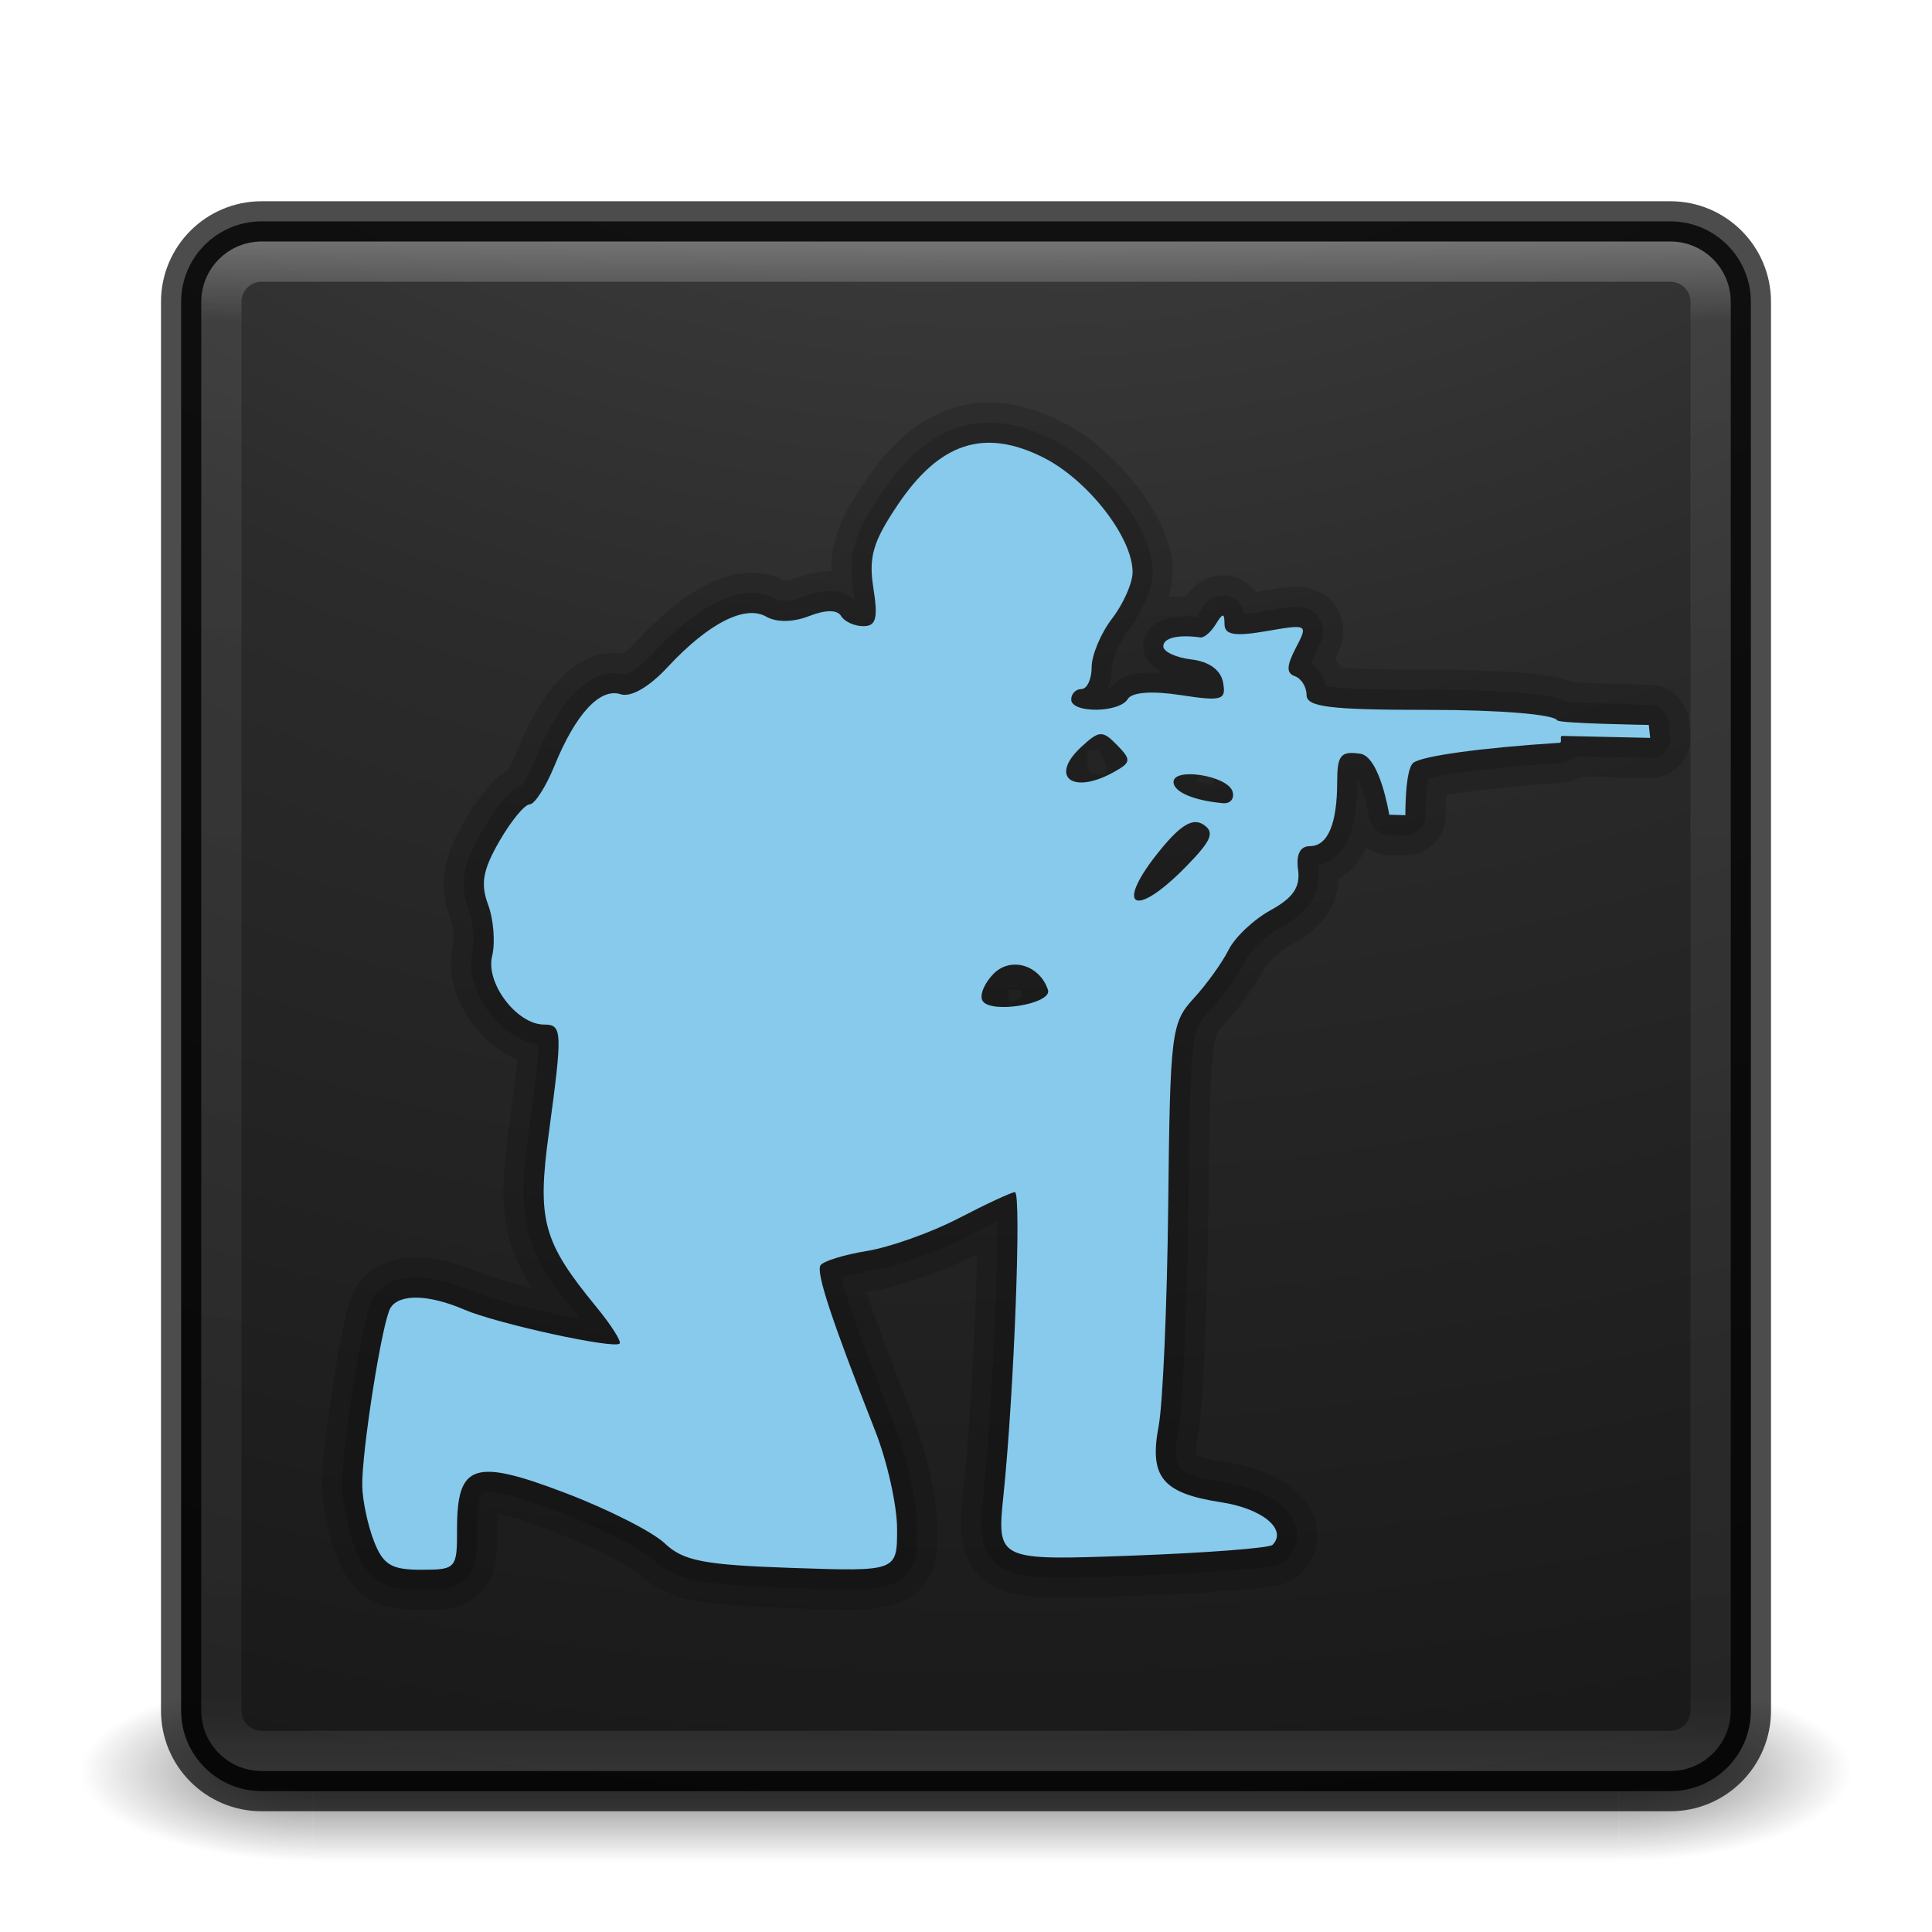
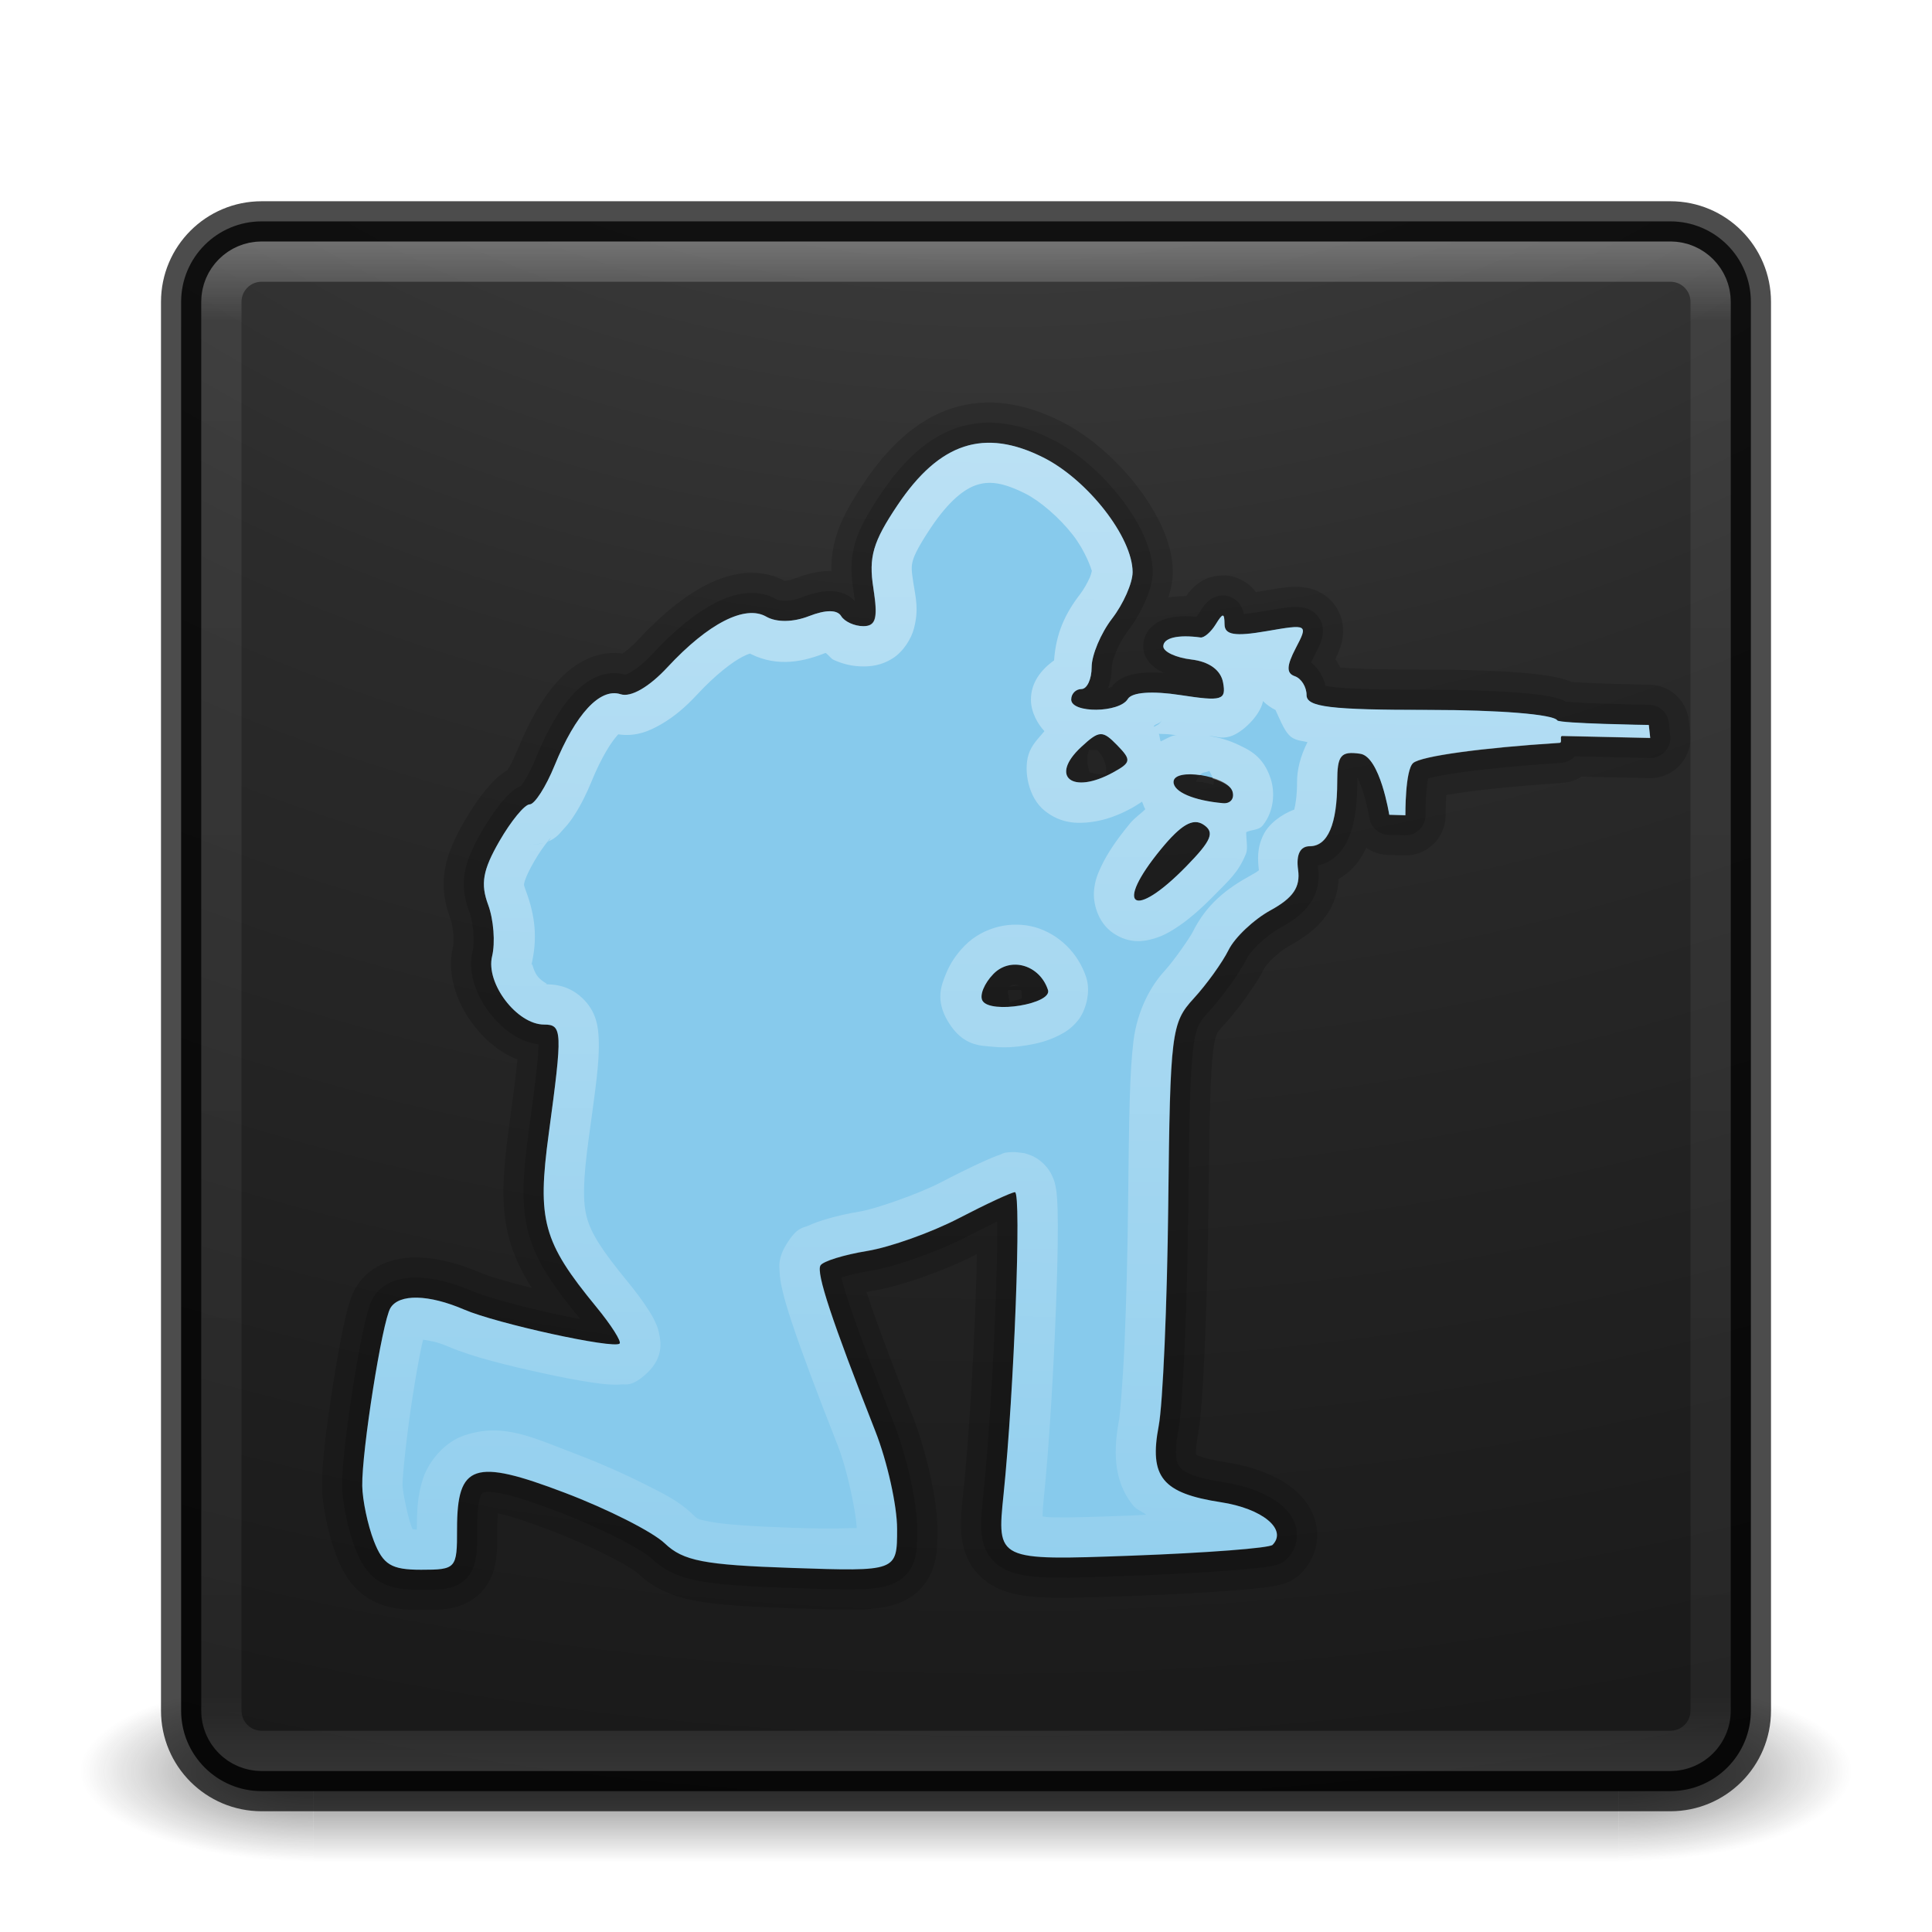
<svg xmlns="http://www.w3.org/2000/svg" xmlns:xlink="http://www.w3.org/1999/xlink" version="1.1" width="48" height="48" id="svg4296">
  <defs id="defs4298">
+     <linearGradient id="linearGradient4224">
+       <stop offset="0" style="stop-color:#ffffff;stop-opacity:1" id="stop4226" />
+       <stop offset="1" style="stop-color:#ffffff;stop-opacity:0" id="stop4228" />
+     </linearGradient>
    <linearGradient id="linearGradient3895">
      <stop id="stop3897" style="stop-color:#ffffff;stop-opacity:1" offset="0" />
      <stop id="stop3899" style="stop-color:#ffffff;stop-opacity:0.235" offset="0.053" />
      <stop id="stop3901" style="stop-color:#ffffff;stop-opacity:0.157" offset="0.951" />
      <stop id="stop3903" style="stop-color:#ffffff;stop-opacity:0.392" offset="1" />
    </linearGradient>
    <linearGradient x1="20" y1="26" x2="20" y2="13" id="linearGradient4183" xlink:href="#linearGradient3680-6-6-6-3" gradientUnits="userSpaceOnUse" gradientTransform="translate(0,0.9999922)" />
    <linearGradient id="linearGradient3680-6-6-6-3">
      <stop id="stop3682-4-6-1-3" style="stop-color:#dcdcdc;stop-opacity:1" offset="0" />
      <stop id="stop3684-8-5-8-0" style="stop-color:#ffffff;stop-opacity:1" offset="1" />
    </linearGradient>
    <linearGradient x1="24" y1="5" x2="24" y2="43" id="linearGradient3982" xlink:href="#linearGradient3924-1" gradientUnits="userSpaceOnUse" gradientTransform="translate(4e-6,1.000006)" />
    <linearGradient id="linearGradient3924-1">
      <stop id="stop3926-3" style="stop-color:#ffffff;stop-opacity:1" offset="0" />
      <stop id="stop3928-91" style="stop-color:#ffffff;stop-opacity:0.235" offset="0.063" />
      <stop id="stop3930-6" style="stop-color:#ffffff;stop-opacity:0.157" offset="0.951" />
      <stop id="stop3932-6" style="stop-color:#ffffff;stop-opacity:0.392" offset="1" />
    </linearGradient>
    <radialGradient cx="4.993" cy="43.5" r="2.5" fx="4.993" fy="43.5" id="radialGradient3963" xlink:href="#linearGradient3688-166-749" gradientUnits="userSpaceOnUse" gradientTransform="matrix(2.003784,0,0,1.4,27.98813,-17.4)" />
    <linearGradient id="linearGradient3688-166-749">
      <stop id="stop2883" style="stop-color:#181818;stop-opacity:1" offset="0" />
      <stop id="stop2885" style="stop-color:#181818;stop-opacity:0" offset="1" />
    </linearGradient>
    <radialGradient cx="4.993" cy="43.5" r="2.5" fx="4.993" fy="43.5" id="radialGradient3965" xlink:href="#linearGradient3688-464-309" gradientUnits="userSpaceOnUse" gradientTransform="matrix(2.003784,0,0,1.4,-20.01187,-104.4)" />
    <linearGradient id="linearGradient3688-464-309">
      <stop id="stop2889" style="stop-color:#181818;stop-opacity:1" offset="0" />
      <stop id="stop2891" style="stop-color:#181818;stop-opacity:0" offset="1" />
    </linearGradient>
    <linearGradient x1="25.058" y1="47.028" x2="25.058" y2="39.999" id="linearGradient3967" xlink:href="#linearGradient3702-501-757" gradientUnits="userSpaceOnUse" />
    <linearGradient id="linearGradient3702-501-757">
      <stop id="stop2895" style="stop-color:#181818;stop-opacity:0" offset="0" />
      <stop id="stop2897" style="stop-color:#181818;stop-opacity:1" offset="0.5" />
      <stop id="stop2899" style="stop-color:#181818;stop-opacity:0" offset="1" />
    </linearGradient>
    <linearGradient x1="20" y1="26" x2="20" y2="13" id="linearGradient3018" xlink:href="#linearGradient3680-6-6-6-3" gradientUnits="userSpaceOnUse" gradientTransform="translate(0,0.9999922)" />
    <linearGradient x1="24" y1="5" x2="24" y2="43" id="linearGradient3024" xlink:href="#linearGradient3895" gradientUnits="userSpaceOnUse" gradientTransform="translate(4e-6,1.000006)" />
    <radialGradient cx="4.993" cy="43.5" r="2.5" fx="4.993" fy="43.5" id="radialGradient3038" xlink:href="#linearGradient3688-166-749" gradientUnits="userSpaceOnUse" gradientTransform="matrix(2.003784,0,0,1.4,27.98813,-17.4)" />
    <radialGradient cx="4.993" cy="43.5" r="2.5" fx="4.993" fy="43.5" id="radialGradient3040" xlink:href="#linearGradient3688-464-309" gradientUnits="userSpaceOnUse" gradientTransform="matrix(2.003784,0,0,1.4,-20.01187,-104.4)" />
    <linearGradient x1="25.058" y1="47.028" x2="25.058" y2="39.999" id="linearGradient3042" xlink:href="#linearGradient3702-501-757" gradientUnits="userSpaceOnUse" />
    <radialGradient cx="6.73" cy="9.957" r="12.672" fx="6.2" fy="9.957" id="radialGradient3031" xlink:href="#linearGradient2867-449-88-871-390-598-476-591-434-148-57-177-8-3-3-6-4-8-8-8" gradientUnits="userSpaceOnUse" gradientTransform="matrix(0,9.497552,-11.65996,0,140.9306,-79.16098)" />
    <linearGradient id="linearGradient2867-449-88-871-390-598-476-591-434-148-57-177-8-3-3-6-4-8-8-8">
      <stop id="stop3750-1-0-7-6-6-1-3-9" style="stop-color:#ffcd7d;stop-opacity:1" offset="0" />
      <stop id="stop3752-3-7-4-0-32-8-923-0" style="stop-color:#fc8f36;stop-opacity:1" offset="0.262" />
      <stop id="stop3754-1-8-5-2-7-6-7-1" style="stop-color:#e23a0e;stop-opacity:1" offset="0.705" />
      <stop id="stop3756-1-6-2-6-6-1-96-6" style="stop-color:#ac441f;stop-opacity:1" offset="1" />
    </linearGradient>
    <radialGradient cx="7.118" cy="9.957" r="12.672" fx="7.118" fy="9.957" id="radialGradient3054-6" xlink:href="#linearGradient2867-449-88-871-390-598-476-591-434-148-57-177-8-3-3-6-4-8-8-8-5" gradientUnits="userSpaceOnUse" gradientTransform="matrix(0,9.140245,-11.2213,0,136.5628,-77.88753)" />
    <linearGradient id="linearGradient2867-449-88-871-390-598-476-591-434-148-57-177-8-3-3-6-4-8-8-8-5">
      <stop id="stop3750-1-0-7-6-6-1-3-9-3" style="stop-color:#505050;stop-opacity:1" offset="0" />
      <stop id="stop3752-3-7-4-0-32-8-923-0-7" style="stop-color:#2b2b2b;stop-opacity:1" offset="0.262" />
      <stop id="stop3754-1-8-5-2-7-6-7-1-9" style="stop-color:#0a0a0a;stop-opacity:1" offset="0.705" />
      <stop id="stop3756-1-6-2-6-6-1-96-6-0" style="stop-color:#000000;stop-opacity:1" offset="1" />
    </linearGradient>
    <radialGradient cx="6.73" cy="9.957" r="12.672" fx="6.2" fy="9.957" id="radialGradient3077" xlink:href="#linearGradient2867-449-88-871-390-598-476-591-434-148-57-177-8-3-3-6-4-8-8-8-5" gradientUnits="userSpaceOnUse" gradientTransform="matrix(0,9.497552,-11.65996,0,136.4305,-84.66097)" />
    <linearGradient x1="20" y1="26" x2="20" y2="13" id="linearGradient3018-5" xlink:href="#linearGradient3680-6-6-6-3-7" gradientUnits="userSpaceOnUse" gradientTransform="translate(0,0.9999922)" />
    <linearGradient id="linearGradient3680-6-6-6-3-7">
      <stop id="stop3682-4-6-1-3-7" style="stop-color:#dcdcdc;stop-opacity:1" offset="0" />
      <stop id="stop3684-8-5-8-0-2" style="stop-color:#ffffff;stop-opacity:1" offset="1" />
    </linearGradient>
    <linearGradient x1="20" y1="26" x2="20" y2="13" id="linearGradient3950" xlink:href="#linearGradient3680-6-6-6-3-7" gradientUnits="userSpaceOnUse" gradientTransform="translate(-20,-24.00001)" />
    <linearGradient xlink:href="#linearGradient2882" id="linearGradient3118" gradientUnits="userSpaceOnUse" x1="15.733" y1="13.055" x2="15.733" y2="31.025" />
    <linearGradient id="linearGradient2882">
      <stop style="stop-color:white;stop-opacity:1;" offset="0" id="stop2884" />
      <stop id="stop2892" offset="0.392" style="stop-color:#fce94f;stop-opacity:1;" />
      <stop id="stop2890" offset="0.5" style="stop-color:#fce94f;stop-opacity:1;" />
      <stop style="stop-color:#fce94f;stop-opacity:1;" offset="0.693" id="stop2894" />
      <stop style="stop-color:white;stop-opacity:1;" offset="1" id="stop2886" />
    </linearGradient>
    <linearGradient xlink:href="#linearGradient2882" id="linearGradient3849" gradientUnits="userSpaceOnUse" x1="15.733" y1="13.055" x2="15.733" y2="31.025" />
    <radialGradient xlink:href="#linearGradient3688-166-749" id="radialGradient3058" gradientUnits="userSpaceOnUse" gradientTransform="matrix(2.003784,0,0,1.4,27.98813,-17.4)" cx="4.993" cy="43.5" fx="4.993" fy="43.5" r="2.5" />
    <radialGradient xlink:href="#linearGradient3688-464-309" id="radialGradient3060" gradientUnits="userSpaceOnUse" gradientTransform="matrix(2.003784,0,0,1.4,-20.01187,-104.4)" cx="4.993" cy="43.5" fx="4.993" fy="43.5" r="2.5" />
    <linearGradient xlink:href="#linearGradient3702-501-757" id="linearGradient3062" gradientUnits="userSpaceOnUse" x1="25.058" y1="47.028" x2="25.058" y2="39.999" />
    <radialGradient xlink:href="#linearGradient2867-449-88-871-390-598-476-591-434-148-57-177-8-3-3-6-4-8-8-8-5" id="radialGradient3064" gradientUnits="userSpaceOnUse" gradientTransform="matrix(0,9.140245,-11.2213,0,136.5628,-77.88753)" cx="7.118" cy="9.957" fx="7.118" fy="9.957" r="12.672" />
    <linearGradient xlink:href="#linearGradient3895" id="linearGradient3066" gradientUnits="userSpaceOnUse" gradientTransform="translate(4e-6,1.000006)" x1="24" y1="5" x2="24" y2="43" />
    <linearGradient xlink:href="#linearGradient2882" id="linearGradient3068" gradientUnits="userSpaceOnUse" x1="15.733" y1="13.055" x2="15.733" y2="31.025" />
    <linearGradient xlink:href="#linearGradient3895" id="linearGradient3074" gradientUnits="userSpaceOnUse" gradientTransform="translate(4e-6,1.000006)" x1="24" y1="5" x2="24" y2="43" />
    <radialGradient xlink:href="#linearGradient2867-449-88-871-390-598-476-591-434-148-57-177-8-3-3-6-4-8-8-8-5" id="radialGradient3078" gradientUnits="userSpaceOnUse" gradientTransform="matrix(0,9.140245,-11.2213,0,136.5628,-77.88753)" cx="7.118" cy="9.957" fx="7.118" fy="9.957" r="12.672" />
+     <linearGradient xlink:href="#linearGradient4224" id="linearGradient4222" x1="23.793" y1="5.015" x2="23.325" y2="47.902" gradientUnits="userSpaceOnUse" />
  </defs>
  <g transform="matrix(1.157895,0,0,0.6428571,-3.789476,16.03572)" id="g3712-5" style="opacity:0.6">
    <rect width="5" height="7" x="38" y="40" id="rect2801-3" style="fill:url(#radialGradient3058);fill-opacity:1;stroke:none" />
    <rect width="5" height="7" x="-10" y="-47" transform="scale(-1,-1)" id="rect3696-6" style="fill:url(#radialGradient3060);fill-opacity:1;stroke:none" />
    <rect width="28" height="7" x="10" y="40" id="rect3700-4" style="fill:url(#linearGradient3062);fill-opacity:1;stroke:none" />
  </g>
  <rect width="39" height="39" rx="2" ry="2" x="4.5" y="5.5" id="rect5505-21" style="color:#000000;fill:url(#radialGradient3078);fill-opacity:1;fill-rule:nonzero;stroke:none;stroke-width:1;marker:none;visibility:visible;display:inline;overflow:visible;enable-background:accumulate" />
  <rect width="39" height="39" rx="2" ry="2" x="4.5" y="5.5" id="rect5505-21-3-2" style="opacity:0.7;color:#000000;fill:none;stroke:#000000;stroke-width:1;stroke-linecap:round;stroke-linejoin:round;stroke-miterlimit:4;stroke-opacity:1;stroke-dasharray:none;stroke-dashoffset:0;marker:none;visibility:visible;display:inline;overflow:visible;enable-background:accumulate" />
  <rect width="37" height="37" rx="1" ry="1" x="5.5" y="6.5" id="rect6741" style="opacity:0.3;fill:none;stroke:url(#linearGradient3074);stroke-width:1;stroke-linecap:round;stroke-linejoin:round;stroke-miterlimit:4;stroke-opacity:1;stroke-dasharray:none;stroke-dashoffset:0" />
  <path id="path4222" d="M 9.288,38.284 C 9.136,37.89 9.006,37.274 9,36.916 8.986,36.05 9.495,32.837 9.7,32.497 c 0.215,-0.357 0.95,-0.341 1.832,0.039 0.805,0.347 3.715,0.984 3.862,0.845 0.052,-0.05 -0.209,-0.461 -0.581,-0.914 -1.325,-1.614 -1.472,-2.148 -1.179,-4.307 0.345,-2.543 0.338,-2.705 -0.115,-2.705 -0.676,0 -1.457,-1.026 -1.293,-1.698 0.082,-0.336 0.038,-0.911 -0.098,-1.277 -0.194,-0.524 -0.134,-0.863 0.279,-1.581 0.29,-0.503 0.628,-0.914 0.752,-0.914 0.124,0 0.403,-0.435 0.62,-0.967 0.523,-1.282 1.129,-1.936 1.64,-1.77 0.255,0.083 0.708,-0.178 1.165,-0.671 1.011,-1.089 1.926,-1.558 2.452,-1.257 0.256,0.147 0.667,0.142 1.064,-0.013 0.414,-0.161 0.701,-0.162 0.798,-0.001 0.083,0.138 0.331,0.251 0.551,0.251 0.317,0 0.369,-0.194 0.25,-0.946 -0.122,-0.771 -0.011,-1.152 0.601,-2.063 1.044,-1.555 2.153,-1.917 3.618,-1.183 1.108,0.556 2.221,1.984 2.221,2.85 0,0.269 -0.229,0.788 -0.509,1.152 -0.28,0.364 -0.508,0.908 -0.508,1.207 0,0.3 -0.114,0.545 -0.254,0.545 -0.14,0 -0.254,0.117 -0.254,0.26 0,0.346 1.196,0.336 1.406,-0.013 0.102,-0.169 0.601,-0.206 1.311,-0.097 1.031,0.158 1.137,0.127 1.056,-0.313 -0.057,-0.31 -0.347,-0.52 -0.788,-0.572 -0.383,-0.045 -0.697,-0.192 -0.697,-0.326 0,-0.211 0.365,-0.298 0.925,-0.221 0.089,0.012 0.259,-0.134 0.377,-0.326 0.179,-0.29 0.216,-0.29 0.219,6.45e-4 0.003,0.263 0.258,0.304 1.044,0.168 1.025,-0.177 1.036,-0.172 0.726,0.42 -0.231,0.443 -0.237,0.627 -0.023,0.7 0.16,0.055 0.291,0.265 0.291,0.468 0,0.298 0.586,0.369 3.036,0.369 1.75,0 3.103,0.11 3.193,0.26 0.048,0.079 2.274,0.114 2.274,0.114 l 0.035,0.322 -2.183,-0.049 c -0.081,-0.002 0.01,0.166 -0.07,0.171 -1.923,0.122 -3.434,0.328 -3.636,0.5 -0.204,0.174 -0.194,1.299 -0.194,1.299 l -0.401,-0.012 c 0,0 -0.229,-1.444 -0.721,-1.516 -0.484,-0.07 -0.572,0.037 -0.572,0.695 0,1.052 -0.234,1.602 -0.681,1.602 -0.24,0 -0.343,0.207 -0.291,0.586 0.06,0.43 -0.122,0.698 -0.682,1.005 -0.42,0.23 -0.89,0.674 -1.045,0.987 -0.155,0.312 -0.545,0.854 -0.866,1.204 -0.557,0.608 -0.586,0.837 -0.633,5.135 -0.027,2.474 -0.134,4.943 -0.237,5.486 -0.241,1.269 0.088,1.673 1.55,1.897 1.029,0.158 1.653,0.676 1.279,1.059 -0.078,0.08 -1.652,0.2 -3.497,0.268 -3.356,0.123 -3.356,0.123 -3.186,-1.524 0.262,-2.542 0.449,-7.507 0.283,-7.507 -0.082,0 -0.707,0.29 -1.39,0.645 -0.683,0.355 -1.711,0.722 -2.285,0.816 -0.574,0.094 -1.095,0.255 -1.157,0.359 -0.111,0.184 0.28,1.365 1.362,4.116 0.298,0.757 0.542,1.852 0.542,2.433 0,1.056 0,1.056 -2.613,0.967 -2.186,-0.074 -2.702,-0.174 -3.159,-0.61 -0.3,-0.287 -1.418,-0.853 -2.485,-1.258 -2.257,-0.859 -2.676,-0.718 -2.676,0.9 C 11.358,38.972 11.333,39 10.462,39 9.721,39 9.518,38.876 9.288,38.284 Z M 26.037,24.596 c -0.203,-0.623 -0.929,-0.837 -1.356,-0.399 -0.229,0.235 -0.351,0.535 -0.27,0.668 0.199,0.331 1.738,0.075 1.626,-0.27 z m 3.435,-3.071 c 0.633,-0.648 0.715,-0.85 0.425,-1.039 -0.259,-0.168 -0.554,0.003 -1.052,0.609 -1.183,1.44 -0.69,1.778 0.627,0.43 z m 1.148,-1.865 c -0.125,-0.39 -1.464,-0.602 -1.464,-0.232 0,0.247 0.501,0.462 1.229,0.527 0.186,0.017 0.292,-0.116 0.235,-0.295 z m -2.966,-0.468 c 0.452,-0.248 0.461,-0.31 0.099,-0.681 -0.362,-0.371 -0.444,-0.366 -0.89,0.047 -0.795,0.737 -0.227,1.192 0.791,0.634 z" style="fill:none;fill-opacity:1;stroke:#000000;stroke-opacity:1;stroke-width:2;stroke-miterlimit:4;stroke-dasharray:none;stroke-linejoin:round;stroke-linecap:round;opacity:0.15" />
  <path style="fill:none;fill-opacity:1;stroke:#000000;stroke-opacity:1;stroke-width:1;stroke-miterlimit:4;stroke-dasharray:none;stroke-linejoin:round;stroke-linecap:round;opacity:0.15" d="M 9.288,38.284 C 9.136,37.89 9.006,37.274 9,36.916 8.986,36.05 9.495,32.837 9.7,32.497 c 0.215,-0.357 0.95,-0.341 1.832,0.039 0.805,0.347 3.715,0.984 3.862,0.845 0.052,-0.05 -0.209,-0.461 -0.581,-0.914 -1.325,-1.614 -1.472,-2.148 -1.179,-4.307 0.345,-2.543 0.338,-2.705 -0.115,-2.705 -0.676,0 -1.457,-1.026 -1.293,-1.698 0.082,-0.336 0.038,-0.911 -0.098,-1.277 -0.194,-0.524 -0.134,-0.863 0.279,-1.581 0.29,-0.503 0.628,-0.914 0.752,-0.914 0.124,0 0.403,-0.435 0.62,-0.967 0.523,-1.282 1.129,-1.936 1.64,-1.77 0.255,0.083 0.708,-0.178 1.165,-0.671 1.011,-1.089 1.926,-1.558 2.452,-1.257 0.256,0.147 0.667,0.142 1.064,-0.013 0.414,-0.161 0.701,-0.162 0.798,-0.001 0.083,0.138 0.331,0.251 0.551,0.251 0.317,0 0.369,-0.194 0.25,-0.946 -0.122,-0.771 -0.011,-1.152 0.601,-2.063 1.044,-1.555 2.153,-1.917 3.618,-1.183 1.108,0.556 2.221,1.984 2.221,2.85 0,0.269 -0.229,0.788 -0.509,1.152 -0.28,0.364 -0.508,0.908 -0.508,1.207 0,0.3 -0.114,0.545 -0.254,0.545 -0.14,0 -0.254,0.117 -0.254,0.26 0,0.346 1.196,0.336 1.406,-0.013 0.102,-0.169 0.601,-0.206 1.311,-0.097 1.031,0.158 1.137,0.127 1.056,-0.313 -0.057,-0.31 -0.347,-0.52 -0.788,-0.572 -0.383,-0.045 -0.697,-0.192 -0.697,-0.326 0,-0.211 0.365,-0.298 0.925,-0.221 0.089,0.012 0.259,-0.134 0.377,-0.326 0.179,-0.29 0.216,-0.29 0.219,6.45e-4 0.003,0.263 0.258,0.304 1.044,0.168 1.025,-0.177 1.036,-0.172 0.726,0.42 -0.231,0.443 -0.237,0.627 -0.023,0.7 0.16,0.055 0.291,0.265 0.291,0.468 0,0.298 0.586,0.369 3.036,0.369 1.75,0 3.103,0.11 3.193,0.26 0.048,0.079 2.274,0.114 2.274,0.114 l 0.035,0.322 -2.183,-0.049 c -0.081,-0.002 0.01,0.166 -0.07,0.171 -1.923,0.122 -3.434,0.328 -3.636,0.5 -0.204,0.174 -0.194,1.299 -0.194,1.299 l -0.401,-0.012 c 0,0 -0.229,-1.444 -0.721,-1.516 -0.484,-0.07 -0.572,0.037 -0.572,0.695 0,1.052 -0.234,1.602 -0.681,1.602 -0.24,0 -0.343,0.207 -0.291,0.586 0.06,0.43 -0.122,0.698 -0.682,1.005 -0.42,0.23 -0.89,0.674 -1.045,0.987 -0.155,0.312 -0.545,0.854 -0.866,1.204 -0.557,0.608 -0.586,0.837 -0.633,5.135 -0.027,2.474 -0.134,4.943 -0.237,5.486 -0.241,1.269 0.088,1.673 1.55,1.897 1.029,0.158 1.653,0.676 1.279,1.059 -0.078,0.08 -1.652,0.2 -3.497,0.268 -3.356,0.123 -3.356,0.123 -3.186,-1.524 0.262,-2.542 0.449,-7.507 0.283,-7.507 -0.082,0 -0.707,0.29 -1.39,0.645 -0.683,0.355 -1.711,0.722 -2.285,0.816 -0.574,0.094 -1.095,0.255 -1.157,0.359 -0.111,0.184 0.28,1.365 1.362,4.116 0.298,0.757 0.542,1.852 0.542,2.433 0,1.056 0,1.056 -2.613,0.967 -2.186,-0.074 -2.702,-0.174 -3.159,-0.61 -0.3,-0.287 -1.418,-0.853 -2.485,-1.258 -2.257,-0.859 -2.676,-0.718 -2.676,0.9 C 11.358,38.972 11.333,39 10.462,39 9.721,39 9.518,38.876 9.288,38.284 Z M 26.037,24.596 c -0.203,-0.623 -0.929,-0.837 -1.356,-0.399 -0.229,0.235 -0.351,0.535 -0.27,0.668 0.199,0.331 1.738,0.075 1.626,-0.27 z m 3.435,-3.071 c 0.633,-0.648 0.715,-0.85 0.425,-1.039 -0.259,-0.168 -0.554,0.003 -1.052,0.609 -1.183,1.44 -0.69,1.778 0.627,0.43 z m 1.148,-1.865 c -0.125,-0.39 -1.464,-0.602 -1.464,-0.232 0,0.247 0.501,0.462 1.229,0.527 0.186,0.017 0.292,-0.116 0.235,-0.295 z m -2.966,-0.468 c 0.452,-0.248 0.461,-0.31 0.099,-0.681 -0.362,-0.371 -0.444,-0.366 -0.89,0.047 -0.795,0.737 -0.227,1.192 0.791,0.634 z" id="path4224" />
  <path style="fill:#87caec;fill-opacity:1" d="M 9.288,38.284 C 9.136,37.89 9.006,37.274 9,36.916 8.986,36.05 9.495,32.837 9.7,32.497 c 0.215,-0.357 0.95,-0.341 1.832,0.039 0.805,0.347 3.715,0.984 3.862,0.845 0.052,-0.05 -0.209,-0.461 -0.581,-0.914 -1.325,-1.614 -1.472,-2.148 -1.179,-4.307 0.345,-2.543 0.338,-2.705 -0.115,-2.705 -0.676,0 -1.457,-1.026 -1.293,-1.698 0.082,-0.336 0.038,-0.911 -0.098,-1.277 -0.194,-0.524 -0.134,-0.863 0.279,-1.581 0.29,-0.503 0.628,-0.914 0.752,-0.914 0.124,0 0.403,-0.435 0.62,-0.967 0.523,-1.282 1.129,-1.936 1.64,-1.77 0.255,0.083 0.708,-0.178 1.165,-0.671 1.011,-1.089 1.926,-1.558 2.452,-1.257 0.256,0.147 0.667,0.142 1.064,-0.013 0.414,-0.161 0.701,-0.162 0.798,-0.001 0.083,0.138 0.331,0.251 0.551,0.251 0.317,0 0.369,-0.194 0.25,-0.946 -0.122,-0.771 -0.011,-1.152 0.601,-2.063 1.044,-1.555 2.153,-1.917 3.618,-1.183 1.108,0.556 2.221,1.984 2.221,2.85 0,0.269 -0.229,0.788 -0.509,1.152 -0.28,0.364 -0.508,0.908 -0.508,1.207 0,0.3 -0.114,0.545 -0.254,0.545 -0.14,0 -0.254,0.117 -0.254,0.26 0,0.346 1.196,0.336 1.406,-0.013 0.102,-0.169 0.601,-0.206 1.311,-0.097 1.031,0.158 1.137,0.127 1.056,-0.313 -0.057,-0.31 -0.347,-0.52 -0.788,-0.572 -0.383,-0.045 -0.697,-0.192 -0.697,-0.326 0,-0.211 0.365,-0.298 0.925,-0.221 0.089,0.012 0.259,-0.134 0.377,-0.326 0.179,-0.29 0.216,-0.29 0.219,6.45e-4 0.003,0.263 0.258,0.304 1.044,0.168 1.025,-0.177 1.036,-0.172 0.726,0.42 -0.231,0.443 -0.237,0.627 -0.023,0.7 0.16,0.055 0.291,0.265 0.291,0.468 0,0.298 0.586,0.369 3.036,0.369 1.75,0 3.103,0.11 3.193,0.26 0.048,0.079 2.274,0.114 2.274,0.114 l 0.035,0.322 -2.183,-0.049 c -0.081,-0.002 0.01,0.166 -0.07,0.171 -1.923,0.122 -3.434,0.328 -3.636,0.5 -0.204,0.174 -0.194,1.299 -0.194,1.299 l -0.401,-0.012 c 0,0 -0.229,-1.444 -0.721,-1.516 -0.484,-0.07 -0.572,0.037 -0.572,0.695 0,1.052 -0.234,1.602 -0.681,1.602 -0.24,0 -0.343,0.207 -0.291,0.586 0.06,0.43 -0.122,0.698 -0.682,1.005 -0.42,0.23 -0.89,0.674 -1.045,0.987 -0.155,0.312 -0.545,0.854 -0.866,1.204 -0.557,0.608 -0.586,0.837 -0.633,5.135 -0.027,2.474 -0.134,4.943 -0.237,5.486 -0.241,1.269 0.088,1.673 1.55,1.897 1.029,0.158 1.653,0.676 1.279,1.059 -0.078,0.08 -1.652,0.2 -3.497,0.268 -3.356,0.123 -3.356,0.123 -3.186,-1.524 0.262,-2.542 0.449,-7.507 0.283,-7.507 -0.082,0 -0.707,0.29 -1.39,0.645 -0.683,0.355 -1.711,0.722 -2.285,0.816 -0.574,0.094 -1.095,0.255 -1.157,0.359 -0.111,0.184 0.28,1.365 1.362,4.116 0.298,0.757 0.542,1.852 0.542,2.433 0,1.056 0,1.056 -2.613,0.967 -2.186,-0.074 -2.702,-0.174 -3.159,-0.61 -0.3,-0.287 -1.418,-0.853 -2.485,-1.258 -2.257,-0.859 -2.676,-0.718 -2.676,0.9 C 11.358,38.972 11.333,39 10.462,39 9.721,39 9.518,38.876 9.288,38.284 Z M 26.037,24.596 c -0.203,-0.623 -0.929,-0.837 -1.356,-0.399 -0.229,0.235 -0.351,0.535 -0.27,0.668 0.199,0.331 1.738,0.075 1.626,-0.27 z m 3.435,-3.071 c 0.633,-0.648 0.715,-0.85 0.425,-1.039 -0.259,-0.168 -0.554,0.003 -1.052,0.609 -1.183,1.44 -0.69,1.778 0.627,0.43 z m 1.148,-1.865 c -0.125,-0.39 -1.464,-0.602 -1.464,-0.232 0,0.247 0.501,0.462 1.229,0.527 0.186,0.017 0.292,-0.116 0.235,-0.295 z m -2.966,-0.468 c 0.452,-0.248 0.461,-0.31 0.099,-0.681 -0.362,-0.371 -0.444,-0.366 -0.89,0.047 -0.795,0.737 -0.227,1.192 0.791,0.634 z" id="path4220" />
+   <path style="fill:url(#linearGradient4222);fill-opacity:1;opacity:0.5" d="M 24.404 11.008 C 23.63 11.071 22.953 11.577 22.301 12.549 C 21.689 13.46 21.577 13.84 21.699 14.611 C 21.707 14.663 21.708 14.692 21.715 14.738 C 21.73 14.76 21.739 14.76 21.756 14.789 C 21.745 14.77 21.73 14.762 21.717 14.748 C 21.803 15.37 21.743 15.557 21.449 15.557 C 21.229 15.557 20.982 15.444 20.898 15.307 C 20.802 15.146 20.515 15.145 20.102 15.307 C 19.705 15.461 19.293 15.467 19.037 15.32 C 18.511 15.019 17.595 15.487 16.584 16.576 C 16.127 17.069 15.675 17.331 15.42 17.248 C 14.909 17.082 14.302 17.735 13.779 19.018 C 13.562 19.55 13.284 19.984 13.16 19.984 C 13.036 19.984 12.698 20.396 12.408 20.898 C 11.995 21.616 11.935 21.957 12.129 22.48 C 12.265 22.847 12.309 23.422 12.227 23.758 C 12.062 24.429 12.844 25.455 13.52 25.455 C 13.973 25.455 13.98 25.617 13.635 28.16 C 13.342 30.319 13.487 30.855 14.812 32.469 C 15.185 32.922 15.447 33.331 15.395 33.381 C 15.248 33.52 12.338 32.885 11.533 32.537 C 10.651 32.157 9.916 32.139 9.701 32.496 C 9.496 32.837 8.986 36.049 9 36.916 C 9.006 37.274 9.136 37.889 9.289 38.283 C 9.518 38.875 9.722 39 10.463 39 C 11.334 39 11.357 38.972 11.357 37.99 C 11.357 36.373 11.778 36.231 14.035 37.09 C 15.102 37.495 16.219 38.063 16.52 38.35 C 16.976 38.786 17.492 38.885 19.678 38.959 C 22.29 39.048 22.291 39.048 22.291 37.992 C 22.291 37.411 22.048 36.316 21.75 35.559 C 20.667 32.807 20.276 31.625 20.387 31.441 C 20.449 31.338 20.969 31.178 21.543 31.084 C 22.117 30.99 23.145 30.622 23.828 30.268 C 24.511 29.913 25.137 29.623 25.219 29.623 C 25.384 29.623 25.197 34.586 24.936 37.129 C 24.766 38.775 24.768 38.777 28.123 38.654 C 29.969 38.587 31.541 38.466 31.619 38.387 C 31.994 38.003 31.37 37.484 30.342 37.326 C 28.88 37.102 28.55 36.699 28.791 35.43 C 28.894 34.886 29 32.417 29.027 29.943 C 29.074 25.646 29.103 25.417 29.66 24.809 C 29.981 24.459 30.37 23.916 30.525 23.604 C 30.681 23.291 31.151 22.847 31.57 22.617 C 32.13 22.31 32.312 22.043 32.252 21.613 C 32.199 21.235 32.303 21.027 32.543 21.027 C 32.99 21.027 33.225 20.476 33.225 19.424 C 33.225 18.766 33.311 18.658 33.795 18.729 C 34.287 18.8 34.518 20.246 34.518 20.246 L 34.918 20.258 C 34.918 20.258 34.907 19.133 35.111 18.959 C 35.313 18.788 36.825 18.581 38.748 18.459 C 38.828 18.454 38.735 18.287 38.816 18.289 L 41 18.338 L 40.965 18.016 C 40.965 18.016 38.737 17.98 38.689 17.9 C 38.599 17.75 37.246 17.641 35.496 17.641 C 33.046 17.641 32.461 17.569 32.461 17.271 C 32.461 17.069 32.33 16.857 32.17 16.803 C 31.956 16.73 31.962 16.546 32.193 16.104 C 32.503 15.512 32.492 15.506 31.467 15.684 C 30.681 15.82 30.427 15.777 30.424 15.514 C 30.421 15.223 30.383 15.224 30.203 15.514 C 30.085 15.705 29.915 15.852 29.826 15.84 C 29.266 15.763 28.902 15.85 28.902 16.061 C 28.902 16.194 29.214 16.341 29.598 16.387 C 30.039 16.439 30.329 16.647 30.387 16.957 C 30.468 17.397 30.361 17.43 29.33 17.271 C 28.62 17.162 28.122 17.198 28.02 17.367 C 27.809 17.715 26.613 17.727 26.613 17.381 C 26.613 17.238 26.727 17.119 26.867 17.119 C 27.007 17.119 27.121 16.874 27.121 16.574 C 27.121 16.274 27.351 15.731 27.631 15.367 C 27.911 15.003 28.139 14.484 28.139 14.215 C 28.139 13.349 27.026 11.921 25.918 11.365 C 25.369 11.09 24.869 10.97 24.404 11.008 z M 24.494 12 C 24.739 11.977 25.032 12.041 25.469 12.26 C 25.835 12.444 26.318 12.857 26.654 13.289 C 26.973 13.699 27.112 14.133 27.127 14.184 C 27.118 14.221 27.103 14.286 27.074 14.352 C 27.014 14.488 26.918 14.653 26.838 14.758 C 26.464 15.245 26.237 15.727 26.188 16.408 C 25.861 16.64 25.613 16.964 25.613 17.381 C 25.613 17.694 25.781 17.987 25.949 18.166 C 25.802 18.344 25.631 18.498 25.553 18.75 C 25.429 19.149 25.548 19.816 25.953 20.141 C 26.358 20.466 26.772 20.468 27.119 20.422 C 27.467 20.376 27.794 20.254 28.133 20.068 C 28.209 20.026 28.294 19.968 28.373 19.918 C 28.406 19.979 28.417 20.053 28.455 20.104 C 28.336 20.225 28.194 20.313 28.072 20.461 C 27.743 20.862 27.513 21.196 27.354 21.537 C 27.274 21.708 27.202 21.876 27.18 22.135 C 27.157 22.394 27.245 22.9 27.656 23.182 C 28.067 23.463 28.44 23.385 28.658 23.322 C 28.876 23.26 29.031 23.173 29.189 23.072 C 29.506 22.871 29.822 22.597 30.188 22.223 C 30.525 21.877 30.764 21.681 30.955 21.213 C 31.009 21.082 30.96 20.868 30.961 20.676 C 31.104 20.603 31.269 20.637 31.377 20.502 C 31.657 20.15 31.677 19.681 31.572 19.354 C 31.391 18.787 31.033 18.632 30.771 18.506 C 30.524 18.387 30.284 18.325 30.039 18.283 C 30.199 18.286 30.329 18.366 30.561 18.297 C 30.868 18.206 31.295 17.784 31.375 17.441 C 31.378 17.428 31.372 17.429 31.375 17.416 C 31.48 17.518 31.584 17.587 31.689 17.639 C 31.822 17.917 31.933 18.24 32.129 18.342 C 32.26 18.41 32.369 18.407 32.484 18.438 C 32.303 18.798 32.225 19.13 32.225 19.424 C 32.225 19.773 32.186 19.989 32.156 20.113 C 31.841 20.231 31.528 20.461 31.393 20.734 C 31.224 21.075 31.248 21.353 31.277 21.623 C 31.28 21.615 31.266 21.644 31.09 21.74 C 30.471 22.08 29.976 22.463 29.631 23.158 C 29.567 23.287 29.17 23.865 28.924 24.133 C 28.608 24.477 28.257 25.081 28.16 25.869 C 28.063 26.657 28.051 27.781 28.027 29.932 C 28.014 31.158 27.982 32.386 27.939 33.367 C 27.897 34.348 27.82 35.181 27.809 35.242 C 27.669 35.978 27.636 36.771 28.152 37.402 C 28.244 37.515 28.373 37.548 28.477 37.633 C 28.331 37.639 28.236 37.649 28.086 37.654 C 27.247 37.685 26.624 37.707 26.203 37.699 C 25.979 37.695 25.997 37.689 25.902 37.674 C 25.908 37.547 25.906 37.484 25.932 37.232 C 26.067 35.919 26.177 34.038 26.236 32.461 C 26.266 31.673 26.283 30.965 26.281 30.436 C 26.28 30.171 26.275 29.953 26.262 29.768 C 26.255 29.675 26.25 29.597 26.225 29.477 C 26.212 29.416 26.204 29.348 26.137 29.207 C 26.103 29.137 26.057 29.043 25.93 28.916 C 25.866 28.853 25.778 28.781 25.656 28.723 C 25.595 28.693 25.452 28.651 25.451 28.65 C 25.451 28.65 25.219 28.623 25.219 28.623 C 24.912 28.623 24.913 28.665 24.852 28.686 C 24.79 28.706 24.741 28.725 24.688 28.746 C 24.581 28.789 24.463 28.842 24.328 28.904 C 24.057 29.03 23.722 29.195 23.369 29.379 C 22.8 29.674 21.735 30.038 21.383 30.096 C 21.053 30.15 20.744 30.222 20.477 30.305 C 20.343 30.346 20.222 30.388 20.09 30.449 C 19.958 30.511 19.805 30.471 19.531 30.926 C 19.328 31.262 19.363 31.451 19.369 31.598 C 19.375 31.744 19.396 31.859 19.422 31.982 C 19.474 32.229 19.556 32.502 19.672 32.852 C 19.903 33.551 20.274 34.541 20.818 35.924 C 21.061 36.54 21.279 37.646 21.285 37.965 C 21.148 37.958 20.791 37.996 19.713 37.959 C 18.632 37.922 17.98 37.872 17.641 37.807 C 17.301 37.741 17.331 37.739 17.211 37.625 C 16.85 37.281 16.501 37.119 16.016 36.873 C 15.53 36.627 14.96 36.373 14.391 36.156 C 13.226 35.713 12.511 35.335 11.531 35.664 C 11.041 35.829 10.647 36.315 10.51 36.734 C 10.372 37.153 10.357 37.543 10.357 37.99 L 10.357 38.004 C 10.328 38 10.285 37.995 10.25 37.992 C 10.24 37.968 10.241 37.975 10.221 37.922 C 10.126 37.677 10.002 37.036 10 36.9 C 9.996 36.683 10.109 35.594 10.256 34.666 C 10.329 34.202 10.409 33.753 10.48 33.416 C 10.492 33.361 10.501 33.334 10.512 33.285 C 10.67 33.307 10.858 33.335 11.137 33.455 C 11.738 33.714 12.618 33.927 13.496 34.119 C 13.935 34.215 14.352 34.295 14.695 34.346 C 14.867 34.371 15.016 34.391 15.17 34.398 C 15.247 34.402 15.322 34.405 15.434 34.395 C 15.546 34.384 15.704 34.466 16.082 34.107 C 16.489 33.721 16.411 33.335 16.385 33.18 C 16.358 33.025 16.325 32.95 16.295 32.881 C 16.235 32.743 16.176 32.647 16.107 32.539 C 15.97 32.323 15.793 32.086 15.586 31.834 C 14.946 31.055 14.688 30.641 14.582 30.254 C 14.476 29.867 14.483 29.342 14.625 28.295 C 14.798 27.02 14.899 26.379 14.875 25.811 C 14.863 25.526 14.825 25.13 14.459 24.789 C 14.093 24.448 13.693 24.455 13.52 24.455 C 13.688 24.455 13.486 24.426 13.354 24.252 C 13.221 24.078 13.23 23.861 13.197 23.996 C 13.362 23.324 13.297 22.753 13.066 22.133 C 13.005 21.969 13.017 21.986 13.025 21.936 C 13.034 21.886 13.09 21.716 13.273 21.398 C 13.387 21.2 13.513 21.023 13.602 20.912 C 13.833 20.826 13.919 20.684 14 20.6 C 14.119 20.475 14.199 20.363 14.277 20.24 C 14.435 19.995 14.576 19.711 14.705 19.395 C 14.938 18.823 15.191 18.428 15.338 18.27 C 15.351 18.255 15.351 18.254 15.359 18.244 C 15.812 18.311 16.15 18.153 16.426 17.994 C 16.751 17.807 17.038 17.56 17.318 17.258 C 17.77 16.771 18.188 16.45 18.449 16.316 C 18.711 16.182 18.687 16.272 18.539 16.188 C 19.204 16.569 19.855 16.477 20.463 16.24 C 20.505 16.224 20.483 16.231 20.512 16.223 C 20.579 16.262 20.642 16.362 20.709 16.393 C 20.935 16.495 21.168 16.557 21.449 16.557 C 21.631 16.557 21.892 16.537 22.172 16.361 C 22.452 16.185 22.642 15.86 22.705 15.621 C 22.831 15.143 22.753 14.866 22.688 14.455 C 22.638 14.141 22.643 14.05 22.684 13.912 C 22.724 13.774 22.845 13.531 23.131 13.105 C 23.581 12.434 23.965 12.146 24.262 12.049 C 24.336 12.025 24.413 12.008 24.494 12 z M 28.875 17.885 C 28.795 18.017 28.748 18.008 28.678 18.055 C 28.673 18.049 28.669 18.044 28.664 18.039 C 28.735 17.966 28.81 17.993 28.875 17.885 z M 28.789 18.232 C 28.912 18.238 28.998 18.232 29.178 18.26 C 29.23 18.268 29.267 18.264 29.314 18.264 C 29.267 18.265 29.221 18.262 29.166 18.273 C 29.074 18.292 28.95 18.37 28.838 18.42 C 28.812 18.368 28.814 18.271 28.789 18.232 z M 27.34 18.238 C 27.461 18.232 27.571 18.324 27.752 18.51 C 28.114 18.881 28.104 18.944 27.652 19.191 C 26.634 19.75 26.068 19.294 26.863 18.557 C 27.086 18.35 27.218 18.245 27.34 18.238 z M 30.045 19.152 C 30.079 19.221 30.114 19.274 30.135 19.346 C 30.368 19.421 30.575 19.523 30.619 19.66 C 30.677 19.839 30.571 19.972 30.385 19.955 C 29.657 19.89 29.156 19.675 29.156 19.428 C 29.156 19.248 29.472 19.21 29.811 19.258 C 29.879 19.171 29.959 19.199 30.045 19.152 z M 29.693 20.424 C 29.765 20.422 29.832 20.444 29.896 20.486 C 30.186 20.675 30.105 20.877 29.473 21.525 C 28.156 22.874 27.663 22.536 28.846 21.096 C 29.219 20.641 29.478 20.429 29.693 20.424 z M 13.684 20.814 C 13.676 20.821 13.673 20.865 13.605 20.906 C 13.609 20.902 13.614 20.892 13.617 20.889 C 13.662 20.835 13.698 20.802 13.684 20.814 z M 13.496 20.945 C 13.42 20.967 13.322 20.984 13.16 20.984 C 13.298 20.984 13.404 20.967 13.496 20.945 z M 25.271 22.973 C 25.116 22.97 24.959 22.987 24.805 23.025 C 24.496 23.102 24.199 23.258 23.965 23.498 C 23.763 23.705 23.61 23.927 23.502 24.195 C 23.394 24.463 23.227 24.84 23.555 25.383 C 23.928 26.001 24.368 25.976 24.664 26.006 C 24.96 26.036 25.233 26.016 25.504 25.971 C 25.775 25.926 26.032 25.865 26.314 25.721 C 26.456 25.648 26.612 25.562 26.785 25.348 C 26.958 25.134 27.112 24.667 26.988 24.287 C 26.789 23.674 26.304 23.209 25.725 23.039 C 25.58 22.997 25.427 22.975 25.271 22.973 z M 25.244 23.967 C 25.579 23.977 25.91 24.206 26.037 24.596 C 26.149 24.941 24.61 25.196 24.41 24.865 C 24.33 24.732 24.453 24.432 24.682 24.197 C 24.842 24.033 25.043 23.961 25.244 23.967 z " id="path4209" />
</svg>
